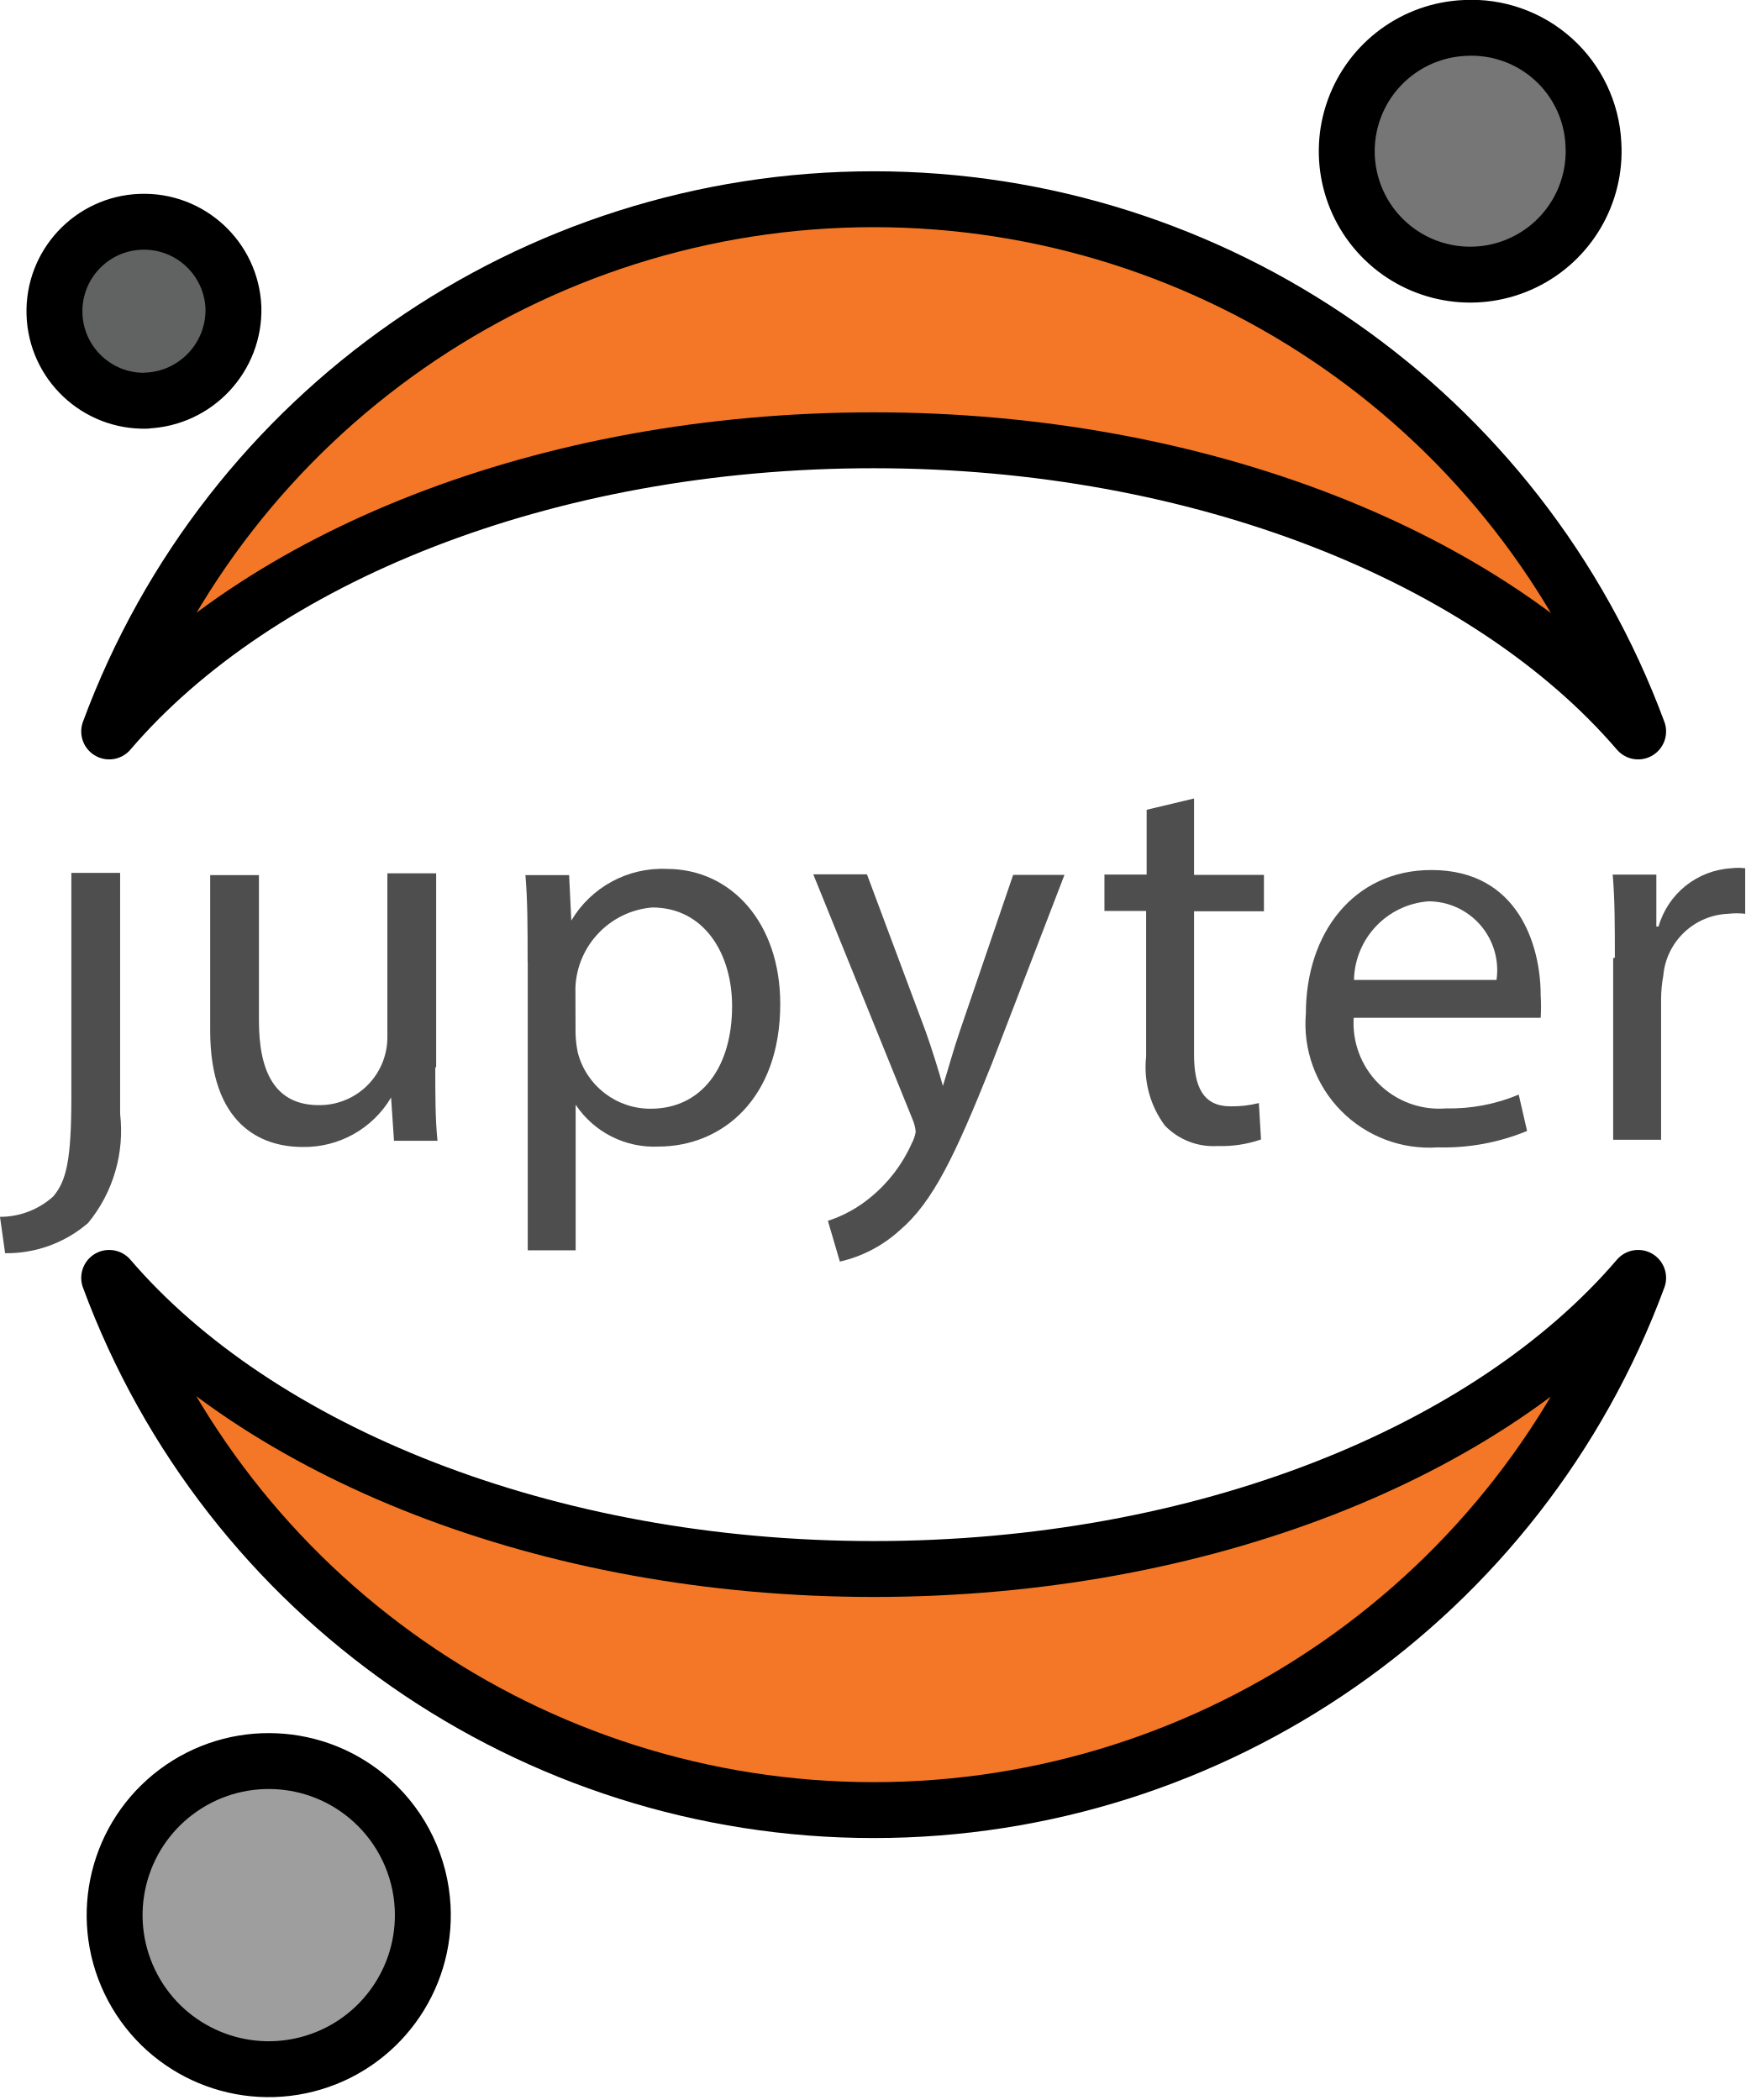
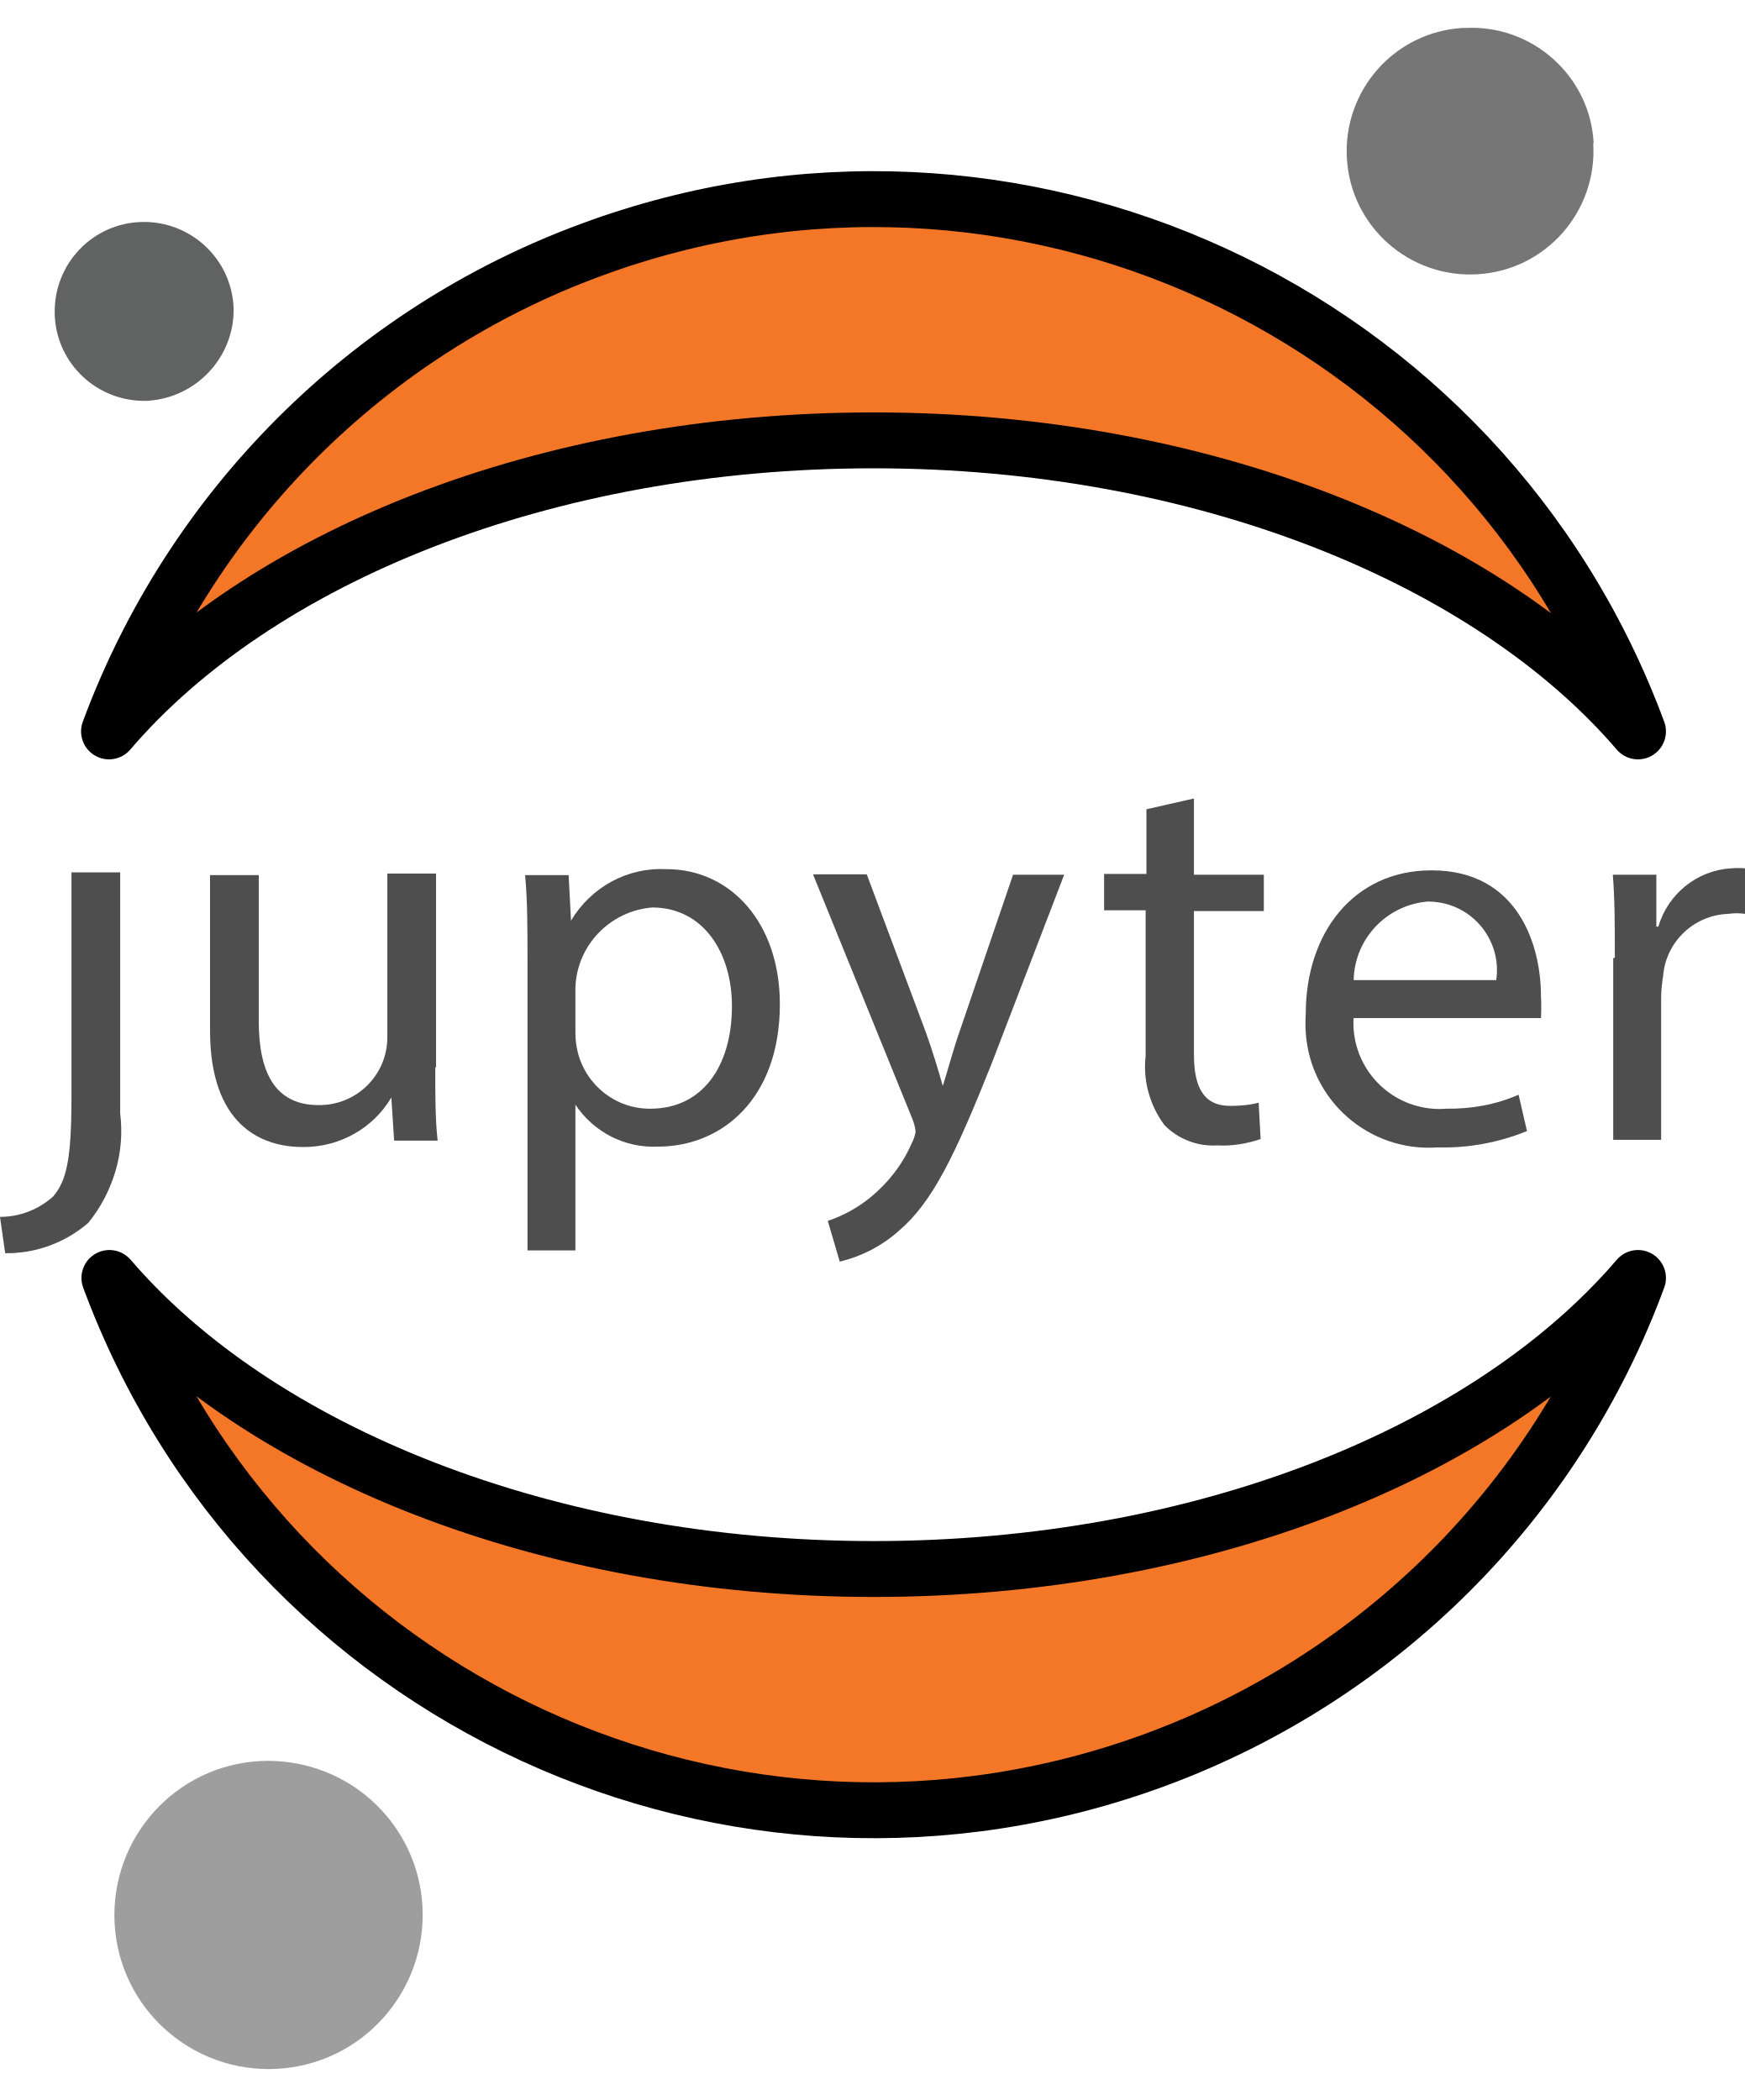
- <svg xmlns="http://www.w3.org/2000/svg" viewBox="0 0 437.01 526">
-   <defs>
-     <style>.cls-1{fill:#4e4e4e;}.cls-2{fill:#767677;}.cls-2,.cls-3,.cls-4,.cls-5{stroke:#000;stroke-linecap:round;stroke-linejoin:round;stroke-width:14px;}.cls-3{fill:#f37726;}.cls-4{fill:#9e9e9e;}.cls-5{fill:#616262;}</style>
-   </defs>
-   <g id="Layer_2" data-name="Layer 2">
-     <g id="Layer_1-2" data-name="Layer 1">
-       <path class="cls-1" d="M17.87,274.7c0,16-1.28,21.15-4.56,25A19.87,19.87,0,0,1,0,304.79l1.28,9.11a31.17,31.17,0,0,0,20.78-7.57,36.14,36.14,0,0,0,6.79-12.85A36.4,36.4,0,0,0,30.08,279V218.64H17.87V274.7Z" />
-       <path class="cls-1" d="M109,267.51c0,6.84,0,12.95.55,18.23H98.66l-.73-10.84a25.23,25.23,0,0,1-22.15,12.39c-10.57,0-23.15-5.74-23.15-29.17V219.2H64.84v36.46c0,12.67,3.92,21.15,15,21.15A17,17,0,0,0,97,259.58V218.74h12.22v48.41Z" />
-       <path class="cls-1" d="M132.12,240.89c0-8.48,0-15.41-.55-21.7h10.94l.55,11.39a26.44,26.44,0,0,1,23.88-12.94c16.23,0,28.44,13.58,28.44,33.82,0,23.88-14.68,35.73-30.54,35.73a23.59,23.59,0,0,1-20.69-10.48v36.46h-12V240.89Zm12,17.77a27.06,27.06,0,0,0,.55,4.92,18.76,18.76,0,0,0,18.23,14.13c12.85,0,20.42-10.48,20.42-25.7,0-13.31-7.11-24.71-20-24.71a21,21,0,0,0-19.23,20Z" />
-       <path class="cls-1" d="M217.14,219.13l14.68,39.29c1.55,4.37,3.19,9.66,4.29,13.58,1.27-4,2.64-9.12,4.28-13.86l13.31-39h12.85l-18.23,47.4c-9.11,22.79-14.68,34.55-23.06,41.66A33.22,33.22,0,0,1,210.31,316l-3-10.21A32.27,32.27,0,0,0,218,299.89a36.51,36.51,0,0,0,10.3-13.49,9.3,9.3,0,0,0,1-2.91,10.64,10.64,0,0,0-.82-3.19L203.65,219H217Z" />
-       <path class="cls-1" d="M299,200v19.14h17.5v9.11H299v35.92c0,8.2,2.37,12.94,9.12,12.94a27.1,27.1,0,0,0,7.11-.82l.54,9.12a30.06,30.06,0,0,1-10.85,1.64,16.92,16.92,0,0,1-13.21-5.1A24.48,24.48,0,0,1,287,264.64V228.17H276.56v-9.11h10.57V202.83Z" />
-       <path class="cls-1" d="M339,254.57a21.43,21.43,0,0,0,23.07,23.06,44.55,44.55,0,0,0,18.23-3.46l2.09,9.11A54.58,54.58,0,0,1,360,287.39a31,31,0,0,1-33-33.55c0-20.05,11.94-35.92,31.45-35.92,21.88,0,27.35,19.15,27.35,31.36a48.41,48.41,0,0,1,0,5.65H338.71Zm35.74-9.12a17.24,17.24,0,0,0-17-19.69,20.16,20.16,0,0,0-18.69,19.69Z" />
-       <path class="cls-1" d="M404.37,239.86c0-7.84,0-14.59-.54-20.79h10.93v13h.55a20.18,20.18,0,0,1,18.23-14.59,13.44,13.44,0,0,1,3.47,0v11.4a18.44,18.44,0,0,0-4.2,0,17,17,0,0,0-16.31,15.5,33.38,33.38,0,0,0-.55,5.65v35.46h-12V240Z" />
-       <path class="cls-2" d="M399,36a30.91,30.91,0,1,1-32.18-29A30.55,30.55,0,0,1,399,36Z" />
-       <path class="cls-3" d="M218.77,393c-82,0-154.15-29.44-191.43-72.92a204.1,204.1,0,0,0,382.86,0C373,363.59,301.17,393,218.77,393Z" />
-       <path class="cls-3" d="M218.77,110.28c82,0,154.15,29.45,191.43,72.93a204.1,204.1,0,0,0-382.86,0C64.62,139.64,136.36,110.28,218.77,110.28Z" />
-       <path class="cls-4" d="M105.83,477.65A38.59,38.59,0,1,1,93.1,451a38.61,38.61,0,0,1,12.73,26.63Z" />
-       <path class="cls-5" d="M36.66,100.37A22.42,22.42,0,1,1,58.45,77a22.7,22.7,0,0,1-21.79,23.33Z" />
-     </g>
+ <svg xmlns="http://www.w3.org/2000/svg" version="1.1" id="Layer_1" x="0px" y="0px" viewBox="0 0 437 526" style="enable-background:new 0 0 437 526;" xml:space="preserve">
+   <style type="text/css">
+ 	.st0{fill:#4E4E4E;}
+ 	.st1{fill:#767677;}
+ 	.st2{fill:#F37726;stroke:#000000;stroke-width:14;stroke-linecap:round;stroke-linejoin:round;}
+ 	.st3{fill:#9E9E9E;}
+ 	.st4{fill:#616262;}
+ </style>
+   <g id="Layer_1-2">
+     <path class="st0" d="M17.9,274.7c0,16-1.3,21.1-4.6,25c-3.7,3.3-8.4,5.1-13.3,5.1l1.3,9.1c7.6,0.1,15-2.6,20.8-7.6   c3.1-3.8,5.4-8.2,6.8-12.9c1.4-4.7,1.8-9.6,1.2-14.5v-60.4H17.9V274.7z" />
+     <path class="st0" d="M109,267.5c0,6.8,0,13,0.6,18.2H98.7l-0.7-10.8c-4.6,7.8-13.1,12.5-22.2,12.4c-10.6,0-23.2-5.7-23.2-29.2   v-38.9h12.2v36.5c0,12.7,3.9,21.1,15,21.1c9.4,0.1,17.1-7.4,17.2-16.8c0-0.1,0-0.3,0-0.4v-40.8h12.2v48.4L109,267.5z" />
+     <path class="st0" d="M132.1,240.9c0-8.5,0-15.4-0.6-21.7h10.9l0.6,11.4c5-8.4,14.1-13.4,23.9-12.9c16.2,0,28.4,13.6,28.4,33.8   c0,23.9-14.7,35.7-30.5,35.7c-8.3,0.4-16.1-3.6-20.7-10.5v36.5h-12L132.1,240.9L132.1,240.9z M144.1,258.7c0,1.7,0.2,3.3,0.6,4.9   c2.1,8.3,9.6,14.2,18.2,14.1c12.9,0,20.4-10.5,20.4-25.7c0-13.3-7.1-24.7-20-24.7c-10.5,0.9-18.8,9.4-19.2,20L144.1,258.7z" />
+     <path class="st0" d="M217.1,219.1l14.7,39.3c1.6,4.4,3.2,9.7,4.3,13.6c1.3-4,2.6-9.1,4.3-13.9l13.3-39h12.8l-18.2,47.4   c-9.1,22.8-14.7,34.5-23.1,41.7c-4.2,3.8-9.4,6.5-14.9,7.8l-3-10.2c3.9-1.3,7.5-3.3,10.7-5.9c4.4-3.6,8-8.2,10.3-13.5   c0.5-0.9,0.8-1.9,1-2.9c-0.1-1.1-0.4-2.2-0.8-3.2L203.6,219H217L217.1,219.1z" />
+     <path class="st0" d="M299,200v19.1h17.5v9.1H299v35.9c0,8.2,2.4,12.9,9.1,12.9c2.4,0,4.8-0.2,7.1-0.8l0.5,9.1   c-3.5,1.2-7.2,1.8-10.9,1.6c-4.9,0.3-9.8-1.6-13.2-5.1c-3.7-5-5.4-11.2-4.7-17.3v-36.5h-10.4v-9.1h10.6v-16.2L299,200z" />
+     <path class="st0" d="M339,254.6c-0.9,11.8,7.9,22.1,19.7,23.1c1.1,0.1,2.3,0.1,3.4,0c6.3,0.1,12.5-1,18.2-3.5l2.1,9.1   c-7.1,2.9-14.7,4.3-22.4,4.1c-17.1,1.2-31.9-11.7-33-28.8c-0.1-1.6-0.1-3.2,0-4.7c0-20.1,11.9-35.9,31.5-35.9   c21.9,0,27.4,19.1,27.4,31.4c0.1,1.9,0.1,3.8,0,5.6h-47.1L339,254.6z M374.7,245.5c1.4-9.4-5.2-18.2-14.6-19.5   c-0.8-0.1-1.6-0.2-2.4-0.2c-10.4,0.8-18.5,9.3-18.7,19.7H374.7z" />
+     <path class="st0" d="M404.4,239.9c0-7.8,0-14.6-0.5-20.8h10.9v13h0.5c2.4-8.2,9.7-14.1,18.2-14.6c1.2-0.1,2.3-0.1,3.5,0v11.4   c-1.4-0.2-2.8-0.2-4.2,0c-8.6,0.3-15.6,7-16.3,15.5c-0.3,1.9-0.5,3.8-0.5,5.6v35.5h-12V240L404.4,239.9z" />
+     <path class="st1" d="M399,36c1,17-11.9,31.7-29,32.7c-17,1-31.7-11.9-32.7-29c-1-17,11.9-31.7,29-32.7c0.2,0,0.4,0,0.6,0   c16.8-0.9,31.3,12,32.2,28.8C399,35.9,399,35.9,399,36z" />
+     <path class="st2" d="M218.8,393c-82,0-154.1-29.4-191.4-72.9c39.1,105.7,156.5,159.7,262.2,120.6c55.9-20.7,100-64.7,120.6-120.6   C373,363.6,301.2,393,218.8,393z" />
+     <path class="st2" d="M218.8,110.3c82,0,154.1,29.4,191.4,72.9C371.1,77.5,253.7,23.5,148,62.6C92.1,83.2,48,127.3,27.3,183.2   C64.6,139.6,136.4,110.3,218.8,110.3z" />
+     <path class="st3" d="M105.8,477.6c1.1,21.3-15.2,39.5-36.5,40.6c-21.3,1.1-39.5-15.2-40.6-36.5c-1.1-21.3,15.2-39.5,36.5-40.6   c10.2-0.5,20.2,3,27.8,9.8C100.7,457.8,105.3,467.4,105.8,477.6L105.8,477.6z" />
+     <path class="st4" d="M36.7,100.4c-12.4,0.3-22.7-9.4-23-21.8s9.4-22.7,21.8-23c12.2-0.3,22.5,9.2,23,21.5   C58.8,89.4,49.1,99.8,36.7,100.4L36.7,100.4z" />
  </g>
</svg>
